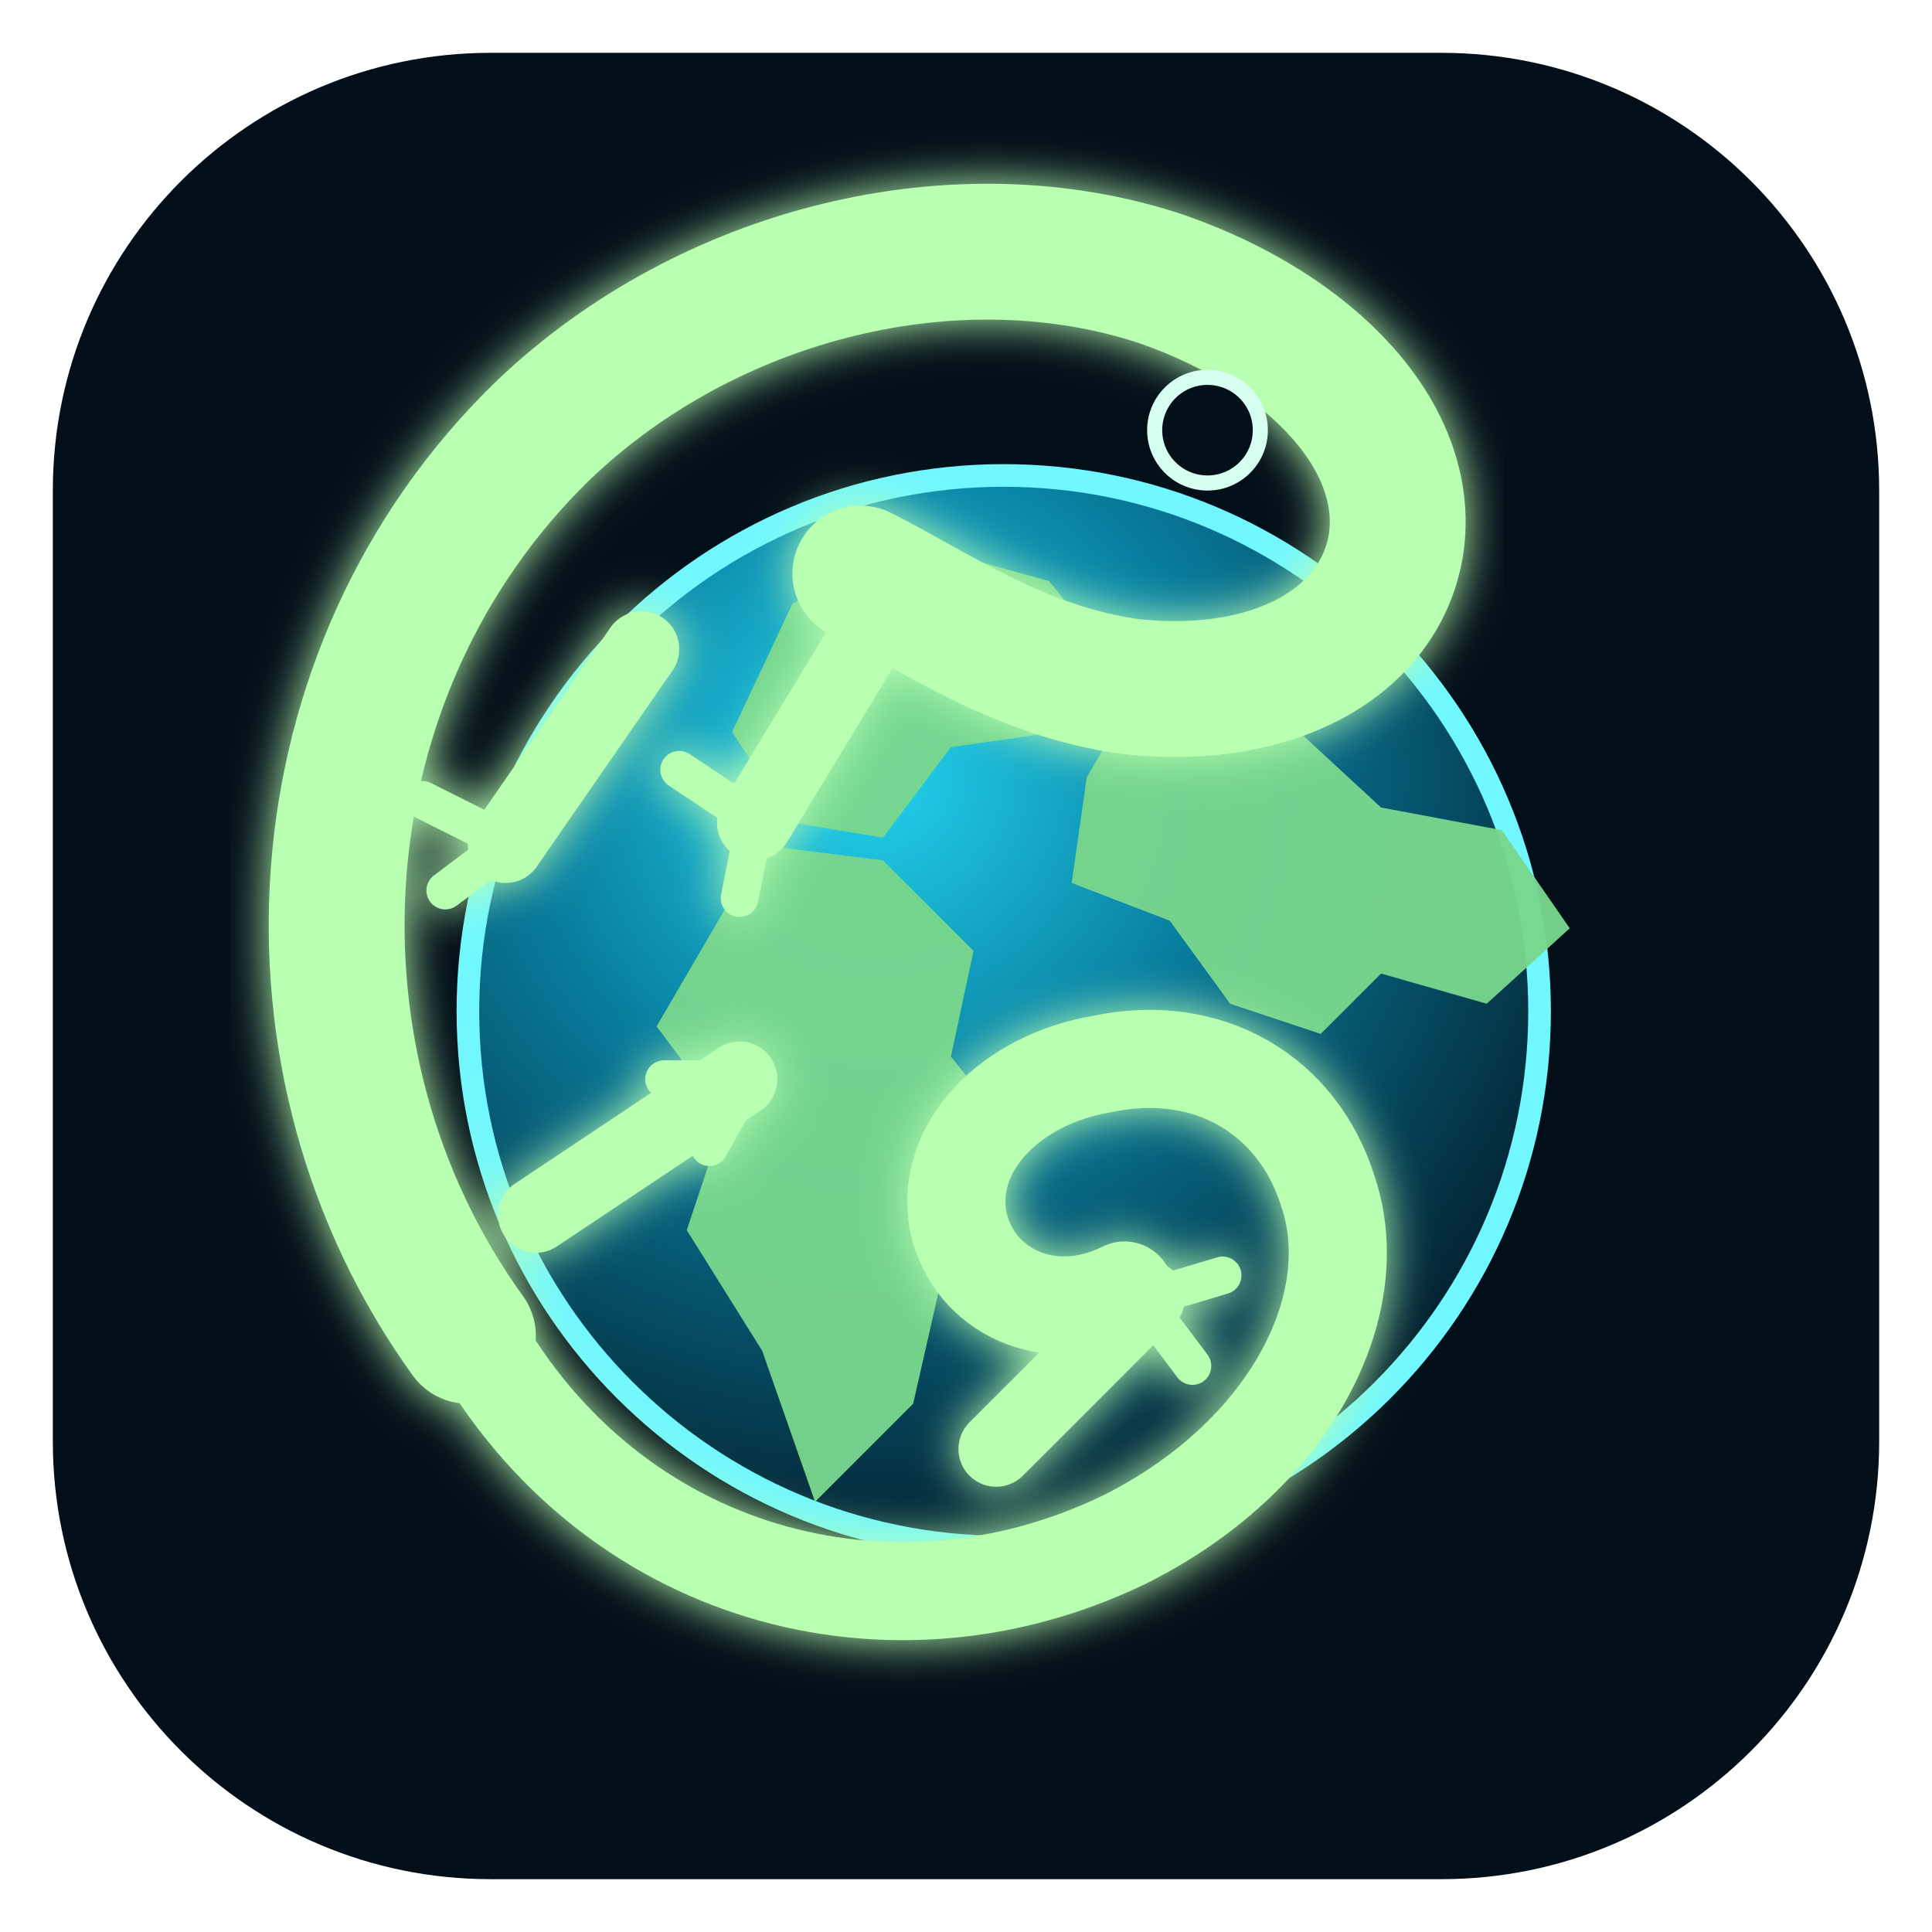
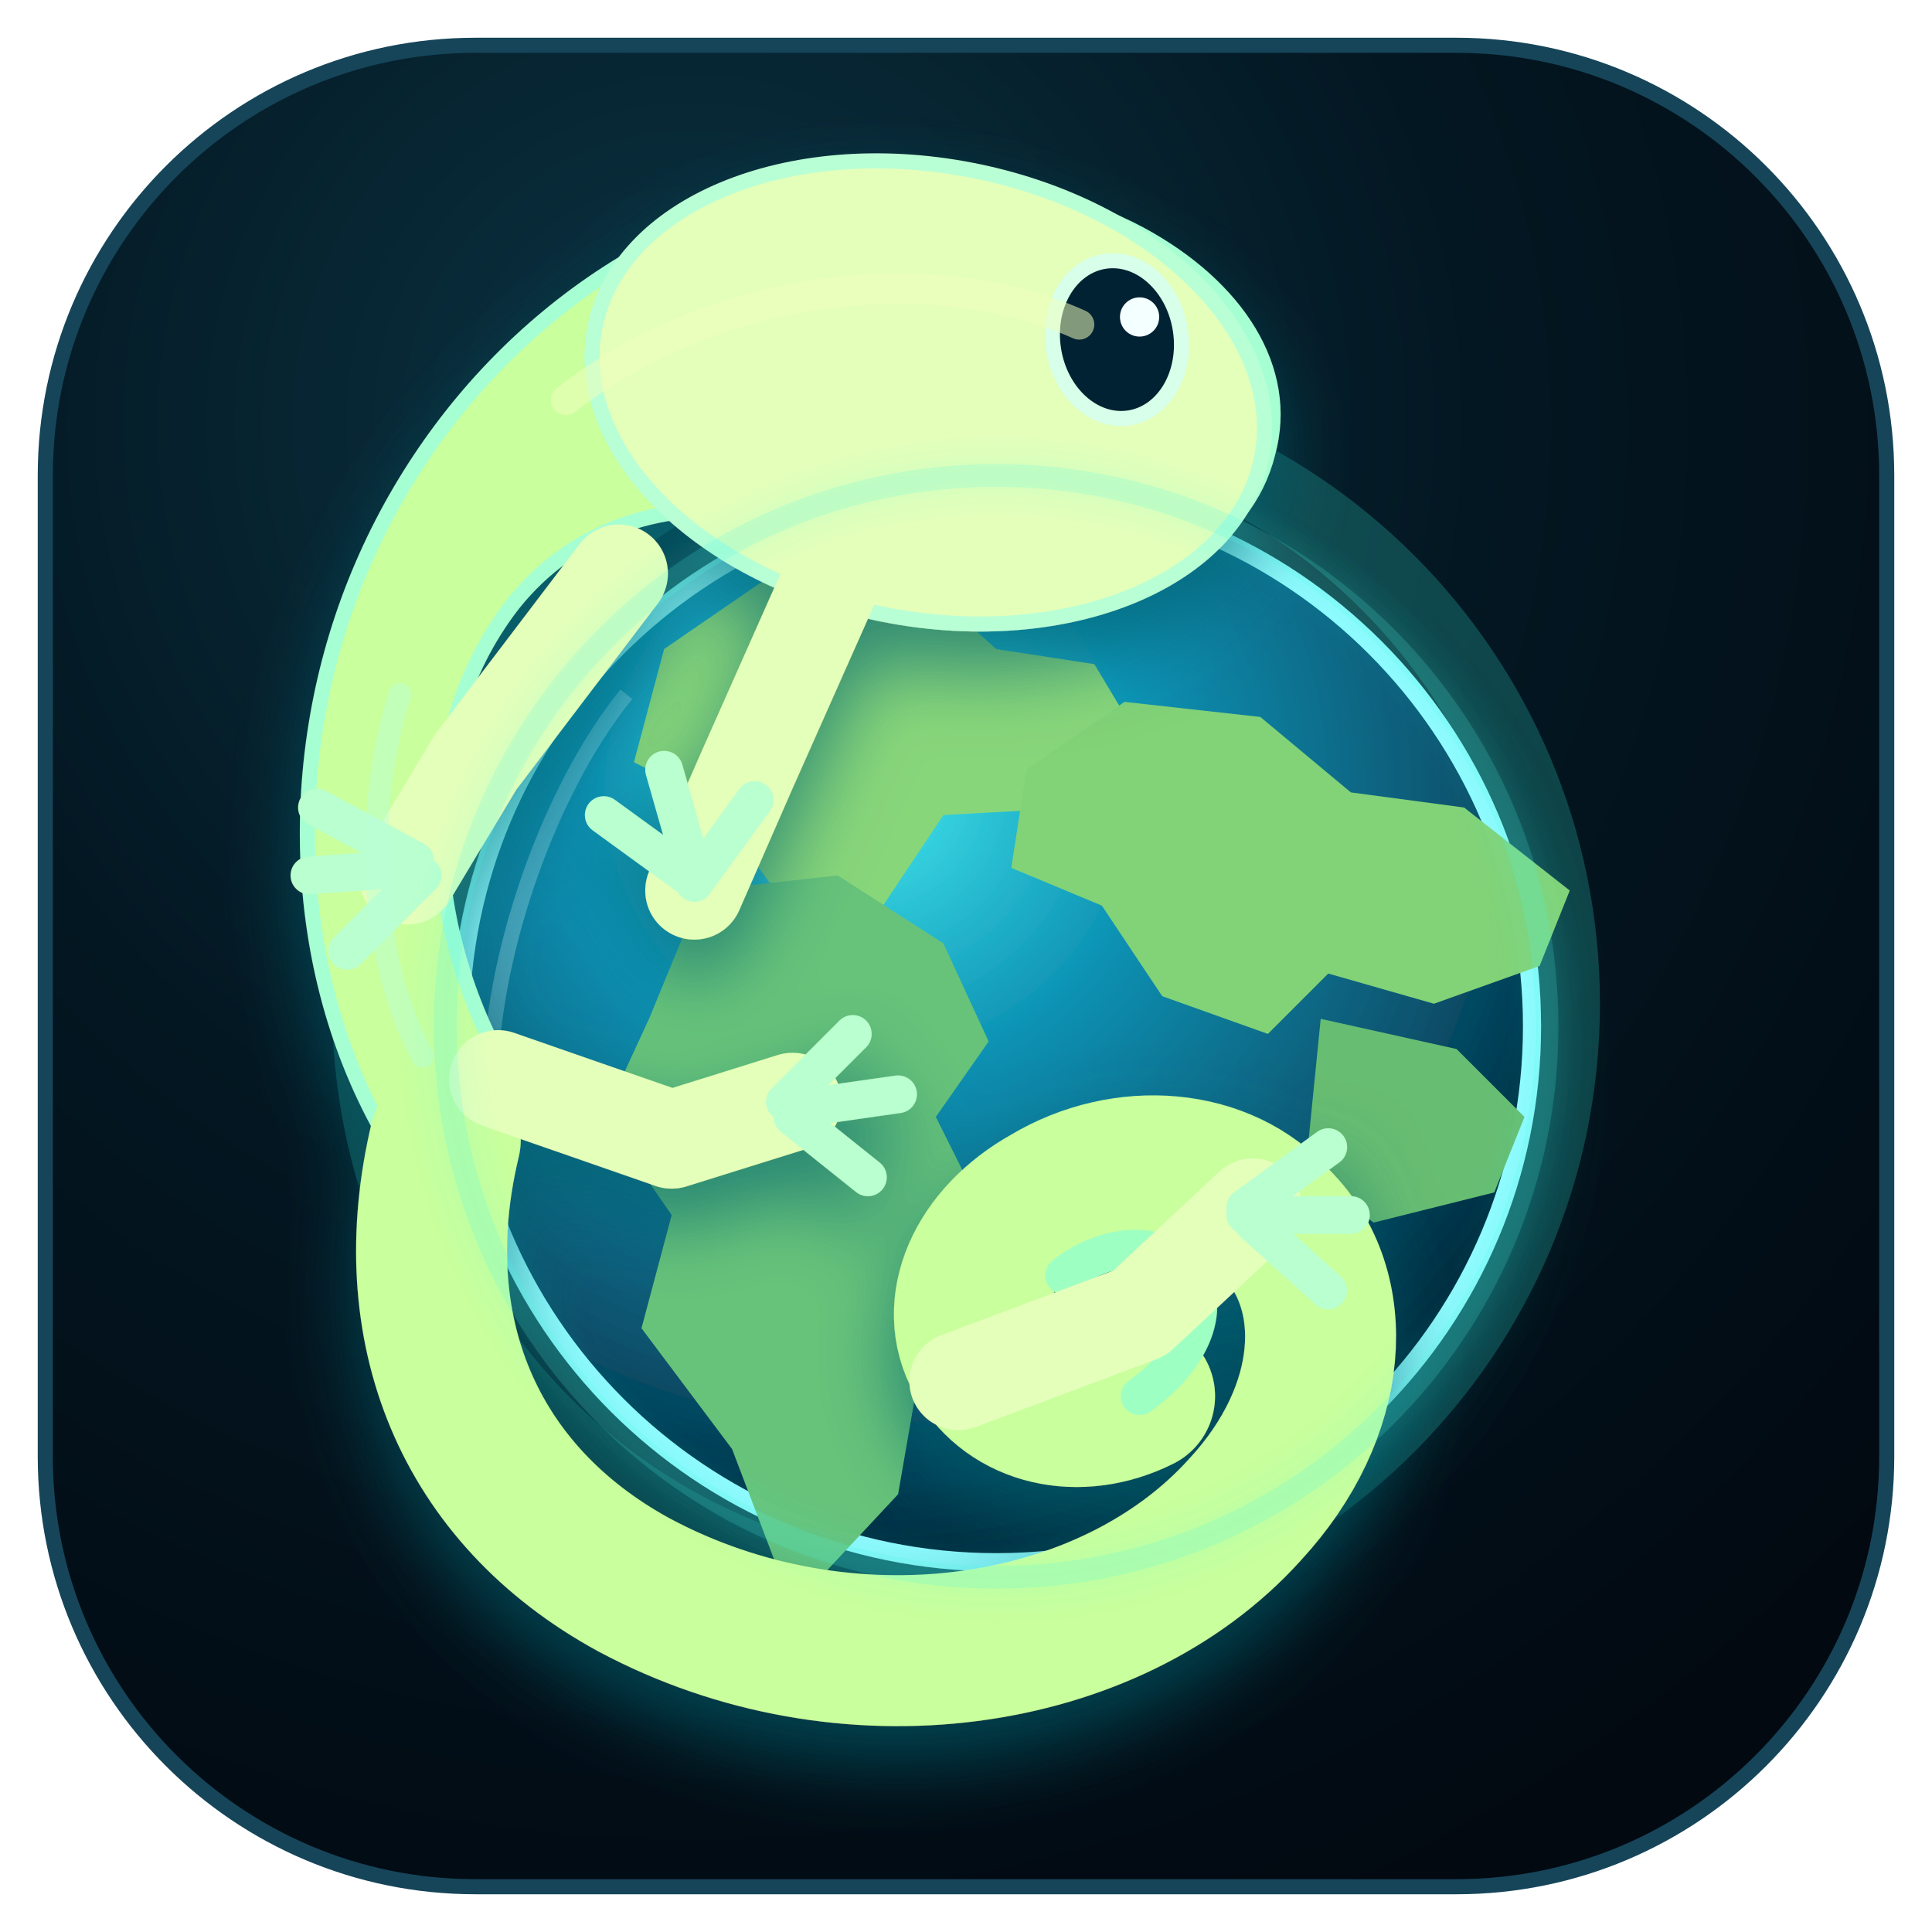
- <svg xmlns="http://www.w3.org/2000/svg" viewBox="0 0 256 256" role="img" aria-label="GEKKO app icon — gecko gripping Earth">
+ <svg xmlns="http://www.w3.org/2000/svg" viewBox="0 0 256 256" role="img" aria-label="GEKKO — gecko gripping Earth">
  <defs>
+     <radialGradient id="bg" cx="35%" cy="20%" r="90%">
+       <stop stop-color="#0b3342" />
+       <stop offset=".48" stop-color="#031722" />
+       <stop offset="1" stop-color="#020911" />
+     </radialGradient>
    <radialGradient id="ocean" cx="38%" cy="28%" r="78%">
-       <stop stop-color="#22d3ee" />
-       <stop offset=".42" stop-color="#087c9d" />
-       <stop offset="1" stop-color="#031521" />
+       <stop stop-color="#43e7ee" />
+       <stop offset=".34" stop-color="#0d92b4" />
+       <stop offset=".72" stop-color="#07516c" />
+       <stop offset="1" stop-color="#031a29" />
    </radialGradient>
-     <linearGradient id="skin" x1="32" y1="28" x2="196" y2="216">
-       <stop stop-color="#b8ffb2" />
-       <stop offset=".25" stop-color="#46f0b7" />
-       <stop offset=".58" stop-color="#14b8a6" />
-       <stop offset="1" stop-color="#0797b7" />
+     <linearGradient id="skin" x1="40" y1="35" x2="185" y2="215">
+       <stop stop-color="#c9ff9d" />
+       <stop offset=".24" stop-color="#6ff6bd" />
+       <stop offset=".52" stop-color="#21dfc2" />
+       <stop offset=".78" stop-color="#12aec3" />
+       <stop offset="1" stop-color="#087c9e" />
    </linearGradient>
-     <filter id="glow">
-       <feGaussianBlur stdDeviation="3" result="b" />
+     <linearGradient id="skinHi" x1="55" y1="35" x2="140" y2="125">
+       <stop stop-color="#e4ffba" />
+       <stop offset=".5" stop-color="#8dffc7" />
+       <stop offset="1" stop-color="#39dfc7" />
+     </linearGradient>
+     <filter id="shadow" x="-40%" y="-40%" width="180%" height="180%">
+       <feGaussianBlur in="SourceAlpha" stdDeviation="5" result="b" />
+       <feOffset dy="5" result="o" />
+       <feColorMatrix in="o" type="matrix" values="0 0 0 0 0 0 0 0 0 0.12 0 0 0 0 0.16 0 0 0 .65 0" />
+       <feMerge>
+         <feMergeNode />
+         <feMergeNode in="SourceGraphic" />
+       </feMerge>
+     </filter>
+     <filter id="glow" x="-40%" y="-40%" width="180%" height="180%">
+       <feGaussianBlur stdDeviation="2.2" result="b" />
      <feMerge>
        <feMergeNode in="b" />
        <feMergeNode in="SourceGraphic" />
      </feMerge>
    </filter>
  </defs>
-   <rect x="7" y="7" width="242" height="242" rx="58" fill="#03101a" />
-   <circle id="earth" cx="133" cy="134" r="71" fill="url(#ocean)" stroke="#71f7ff" stroke-width="3" />
-   <g fill="#78d68d" class="continent" opacity=".96">
-     <path d="M105 80l16-8 18 5 9 11-8 9-14 2-9 12-12-2-8-12z" />
-     <path d="M101 112l16 2 12 12-3 14 8 10-8 14-5 22-13 13-7-20-10-16 5-15-9-12z" />
-     <path d="M151 91l19 4 13 12 16 3 9 13-11 10-14-4-8 8-12-4-8-11-13-5 2-14z" />
+   <rect x="6" y="6" width="244" height="244" rx="57" fill="url(#bg)" stroke="#164559" stroke-width="2" />
+   <circle cx="128" cy="133" r="79" fill="none" stroke="#3af0e2" stroke-opacity=".22" stroke-width="10" />
+   <circle id="earth" cx="132" cy="136" r="71" fill="url(#ocean)" stroke="#91fbff" stroke-width="2.4" filter="url(#shadow)" />
+   <path d="M88 86l16-11 18 2 10 9 13 2 6 10-8 9-18 1-8 12-15-3-8-11-10-5z" class="continent" fill="#88d67a" />
+   <path d="M93 118l18-2 14 9 6 13-7 10 6 12-7 15-4 23-14 15-8-21-12-16 4-15-9-13 6-13z" class="continent" fill="#67c37a" />
+   <path d="M149 93l18 2 12 10 15 2 14 11-4 10-14 5-14-4-8 8-14-5-8-12-12-5 2-13z" class="continent" fill="#82d277" />
+   <path d="M175 135l18 4 9 9-4 10-16 4-9-7z" class="continent" fill="#67bd72" />
+   <path d="M83 92c-9 11-17 31-18 49" fill="none" stroke="#d7ffff" stroke-opacity=".28" stroke-width="2" />
+   <g id="gecko" filter="url(#shadow)">
+     <path d="M56 158C40 137 37 108 45 83c8-25 27-46 52-55 17-6 39-5 54 3 13 7 20 18 17 29-3 12-15 18-30 17-13-1-24-7-36-9-14-2-26 2-34 12-14 18-12 45 1 65z" fill="url(#skin)" stroke="#a6ffd2" stroke-width="2" />
+     <ellipse cx="123" cy="52" rx="45" ry="30" transform="rotate(11 123 52)" fill="url(#skinHi)" stroke="#b9ffd5" stroke-width="2" />
+     <ellipse cx="148" cy="45" rx="8.5" ry="10.5" transform="rotate(-9 148 45)" fill="#042030" stroke="#d7ffe9" stroke-width="2" />
+     <circle cx="151" cy="42" r="2.6" fill="#f4ffff" />
+     <path d="M59 151c-6 25 3 47 25 59 28 15 63 10 81-10 12-13 13-29 4-38-7-8-20-9-30-3-9 5-13 14-9 21 4 7 13 9 21 5" fill="none" stroke="url(#skin)" stroke-width="20" stroke-linecap="round" />
+     <path d="M151 185c7-5 10-12 6-17-4-4-11-3-16 1" fill="none" stroke="#9effc3" stroke-width="5" stroke-linecap="round" />
+     <g fill="none" stroke="url(#skinHi)" stroke-linecap="round" stroke-linejoin="round">
+       <path d="M82 76L63 101 54 116" stroke-width="13" />
+       <path d="M111 75L99 102 92 118" stroke-width="13" />
+       <path d="M66 143L89 151 105 146" stroke-width="13" />
+       <path d="M127 183L151 174 166 160" stroke-width="13" />
+     </g>
+     <g class="toe" fill="none" stroke="#baffcf" stroke-width="5" stroke-linecap="round">
+       <path d="M55 114l-13-7m13 8l-14 1m15 0l-10 10" />
+       <path d="M91 116l-11-8m12 8l-4-14m4 15l8-11" />
+       <path d="M104 146l9-9m-8 10l14-2m-14 3l10 8" />
+       <path d="M165 160l11-8m-11 9l14 0m-13 1l10 9" />
+     </g>
+     <path d="M75 53c19-15 48-19 68-10" fill="none" stroke="#efffbd" stroke-opacity=".54" stroke-width="4" stroke-linecap="round" />
+     <path d="M53 92c-5 16-4 35 3 48" fill="none" stroke="#baffd9" stroke-opacity=".45" stroke-width="3" stroke-linecap="round" />
  </g>
-   <g id="gecko" fill="none" stroke="url(#skin)" stroke-linecap="round" stroke-linejoin="round" filter="url(#glow)">
-     <path d="M62 177C36 141 39 89 72 57c22-21 55-29 82-20 20 7 33 21 31 35-2 13-16 21-35 19-15-2-26-10-36-15" stroke-width="18" />
-     <path d="M63 177c18 32 55 42 86 27 22-11 32-31 27-46-4-13-16-20-30-17-12 2-21 11-19 21 2 9 12 14 22 9" stroke-width="13" />
-     <path d="M85 86l-18 26m50-31-17 28m-29 52 27-18m34 49 20-20" stroke-width="10" />
-     <g class="toe" stroke-width="5">
-       <path d="M66 111l-10-5m11 6l-8 6m40-10l-9-6m10 7l-2 10m0 24l-10 0m11 0l-5 9m58 20l10-3m-10 4l6 8" />
-     </g>
-   </g>
-   <circle cx="160" cy="57" r="7" fill="#03101a" stroke="#d7fff1" stroke-width="2" />
+   <circle cx="132" cy="136" r="73" fill="none" stroke="#52f6e7" stroke-opacity=".18" stroke-width="3" filter="url(#glow)" />
</svg>
